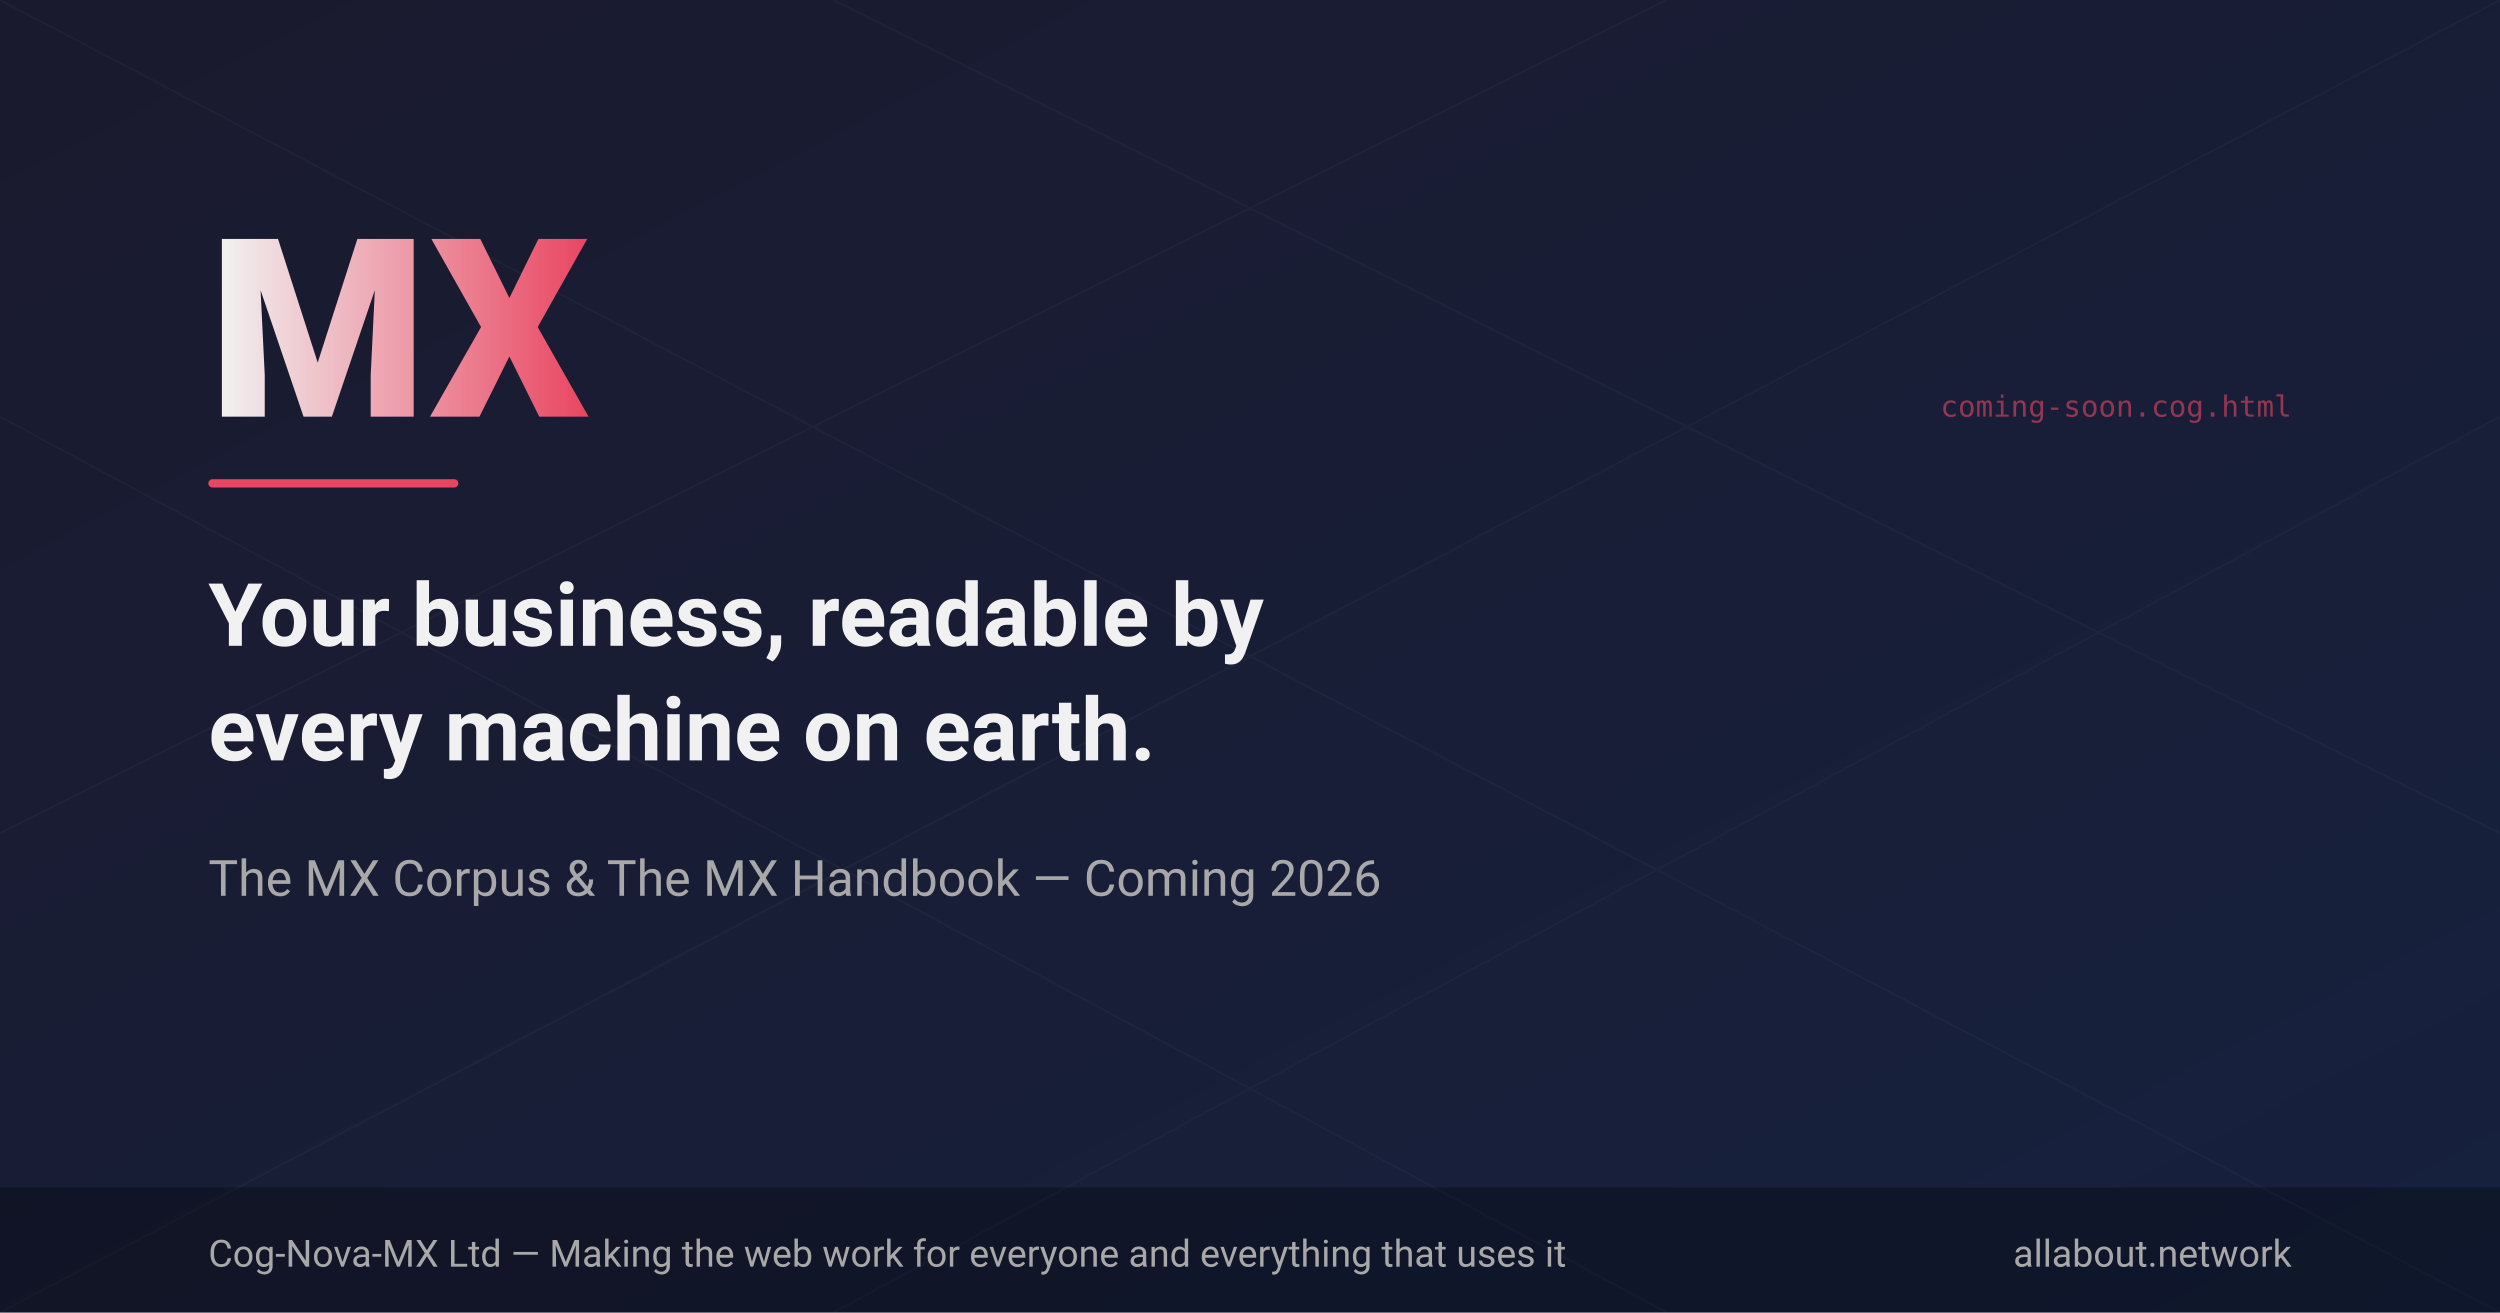
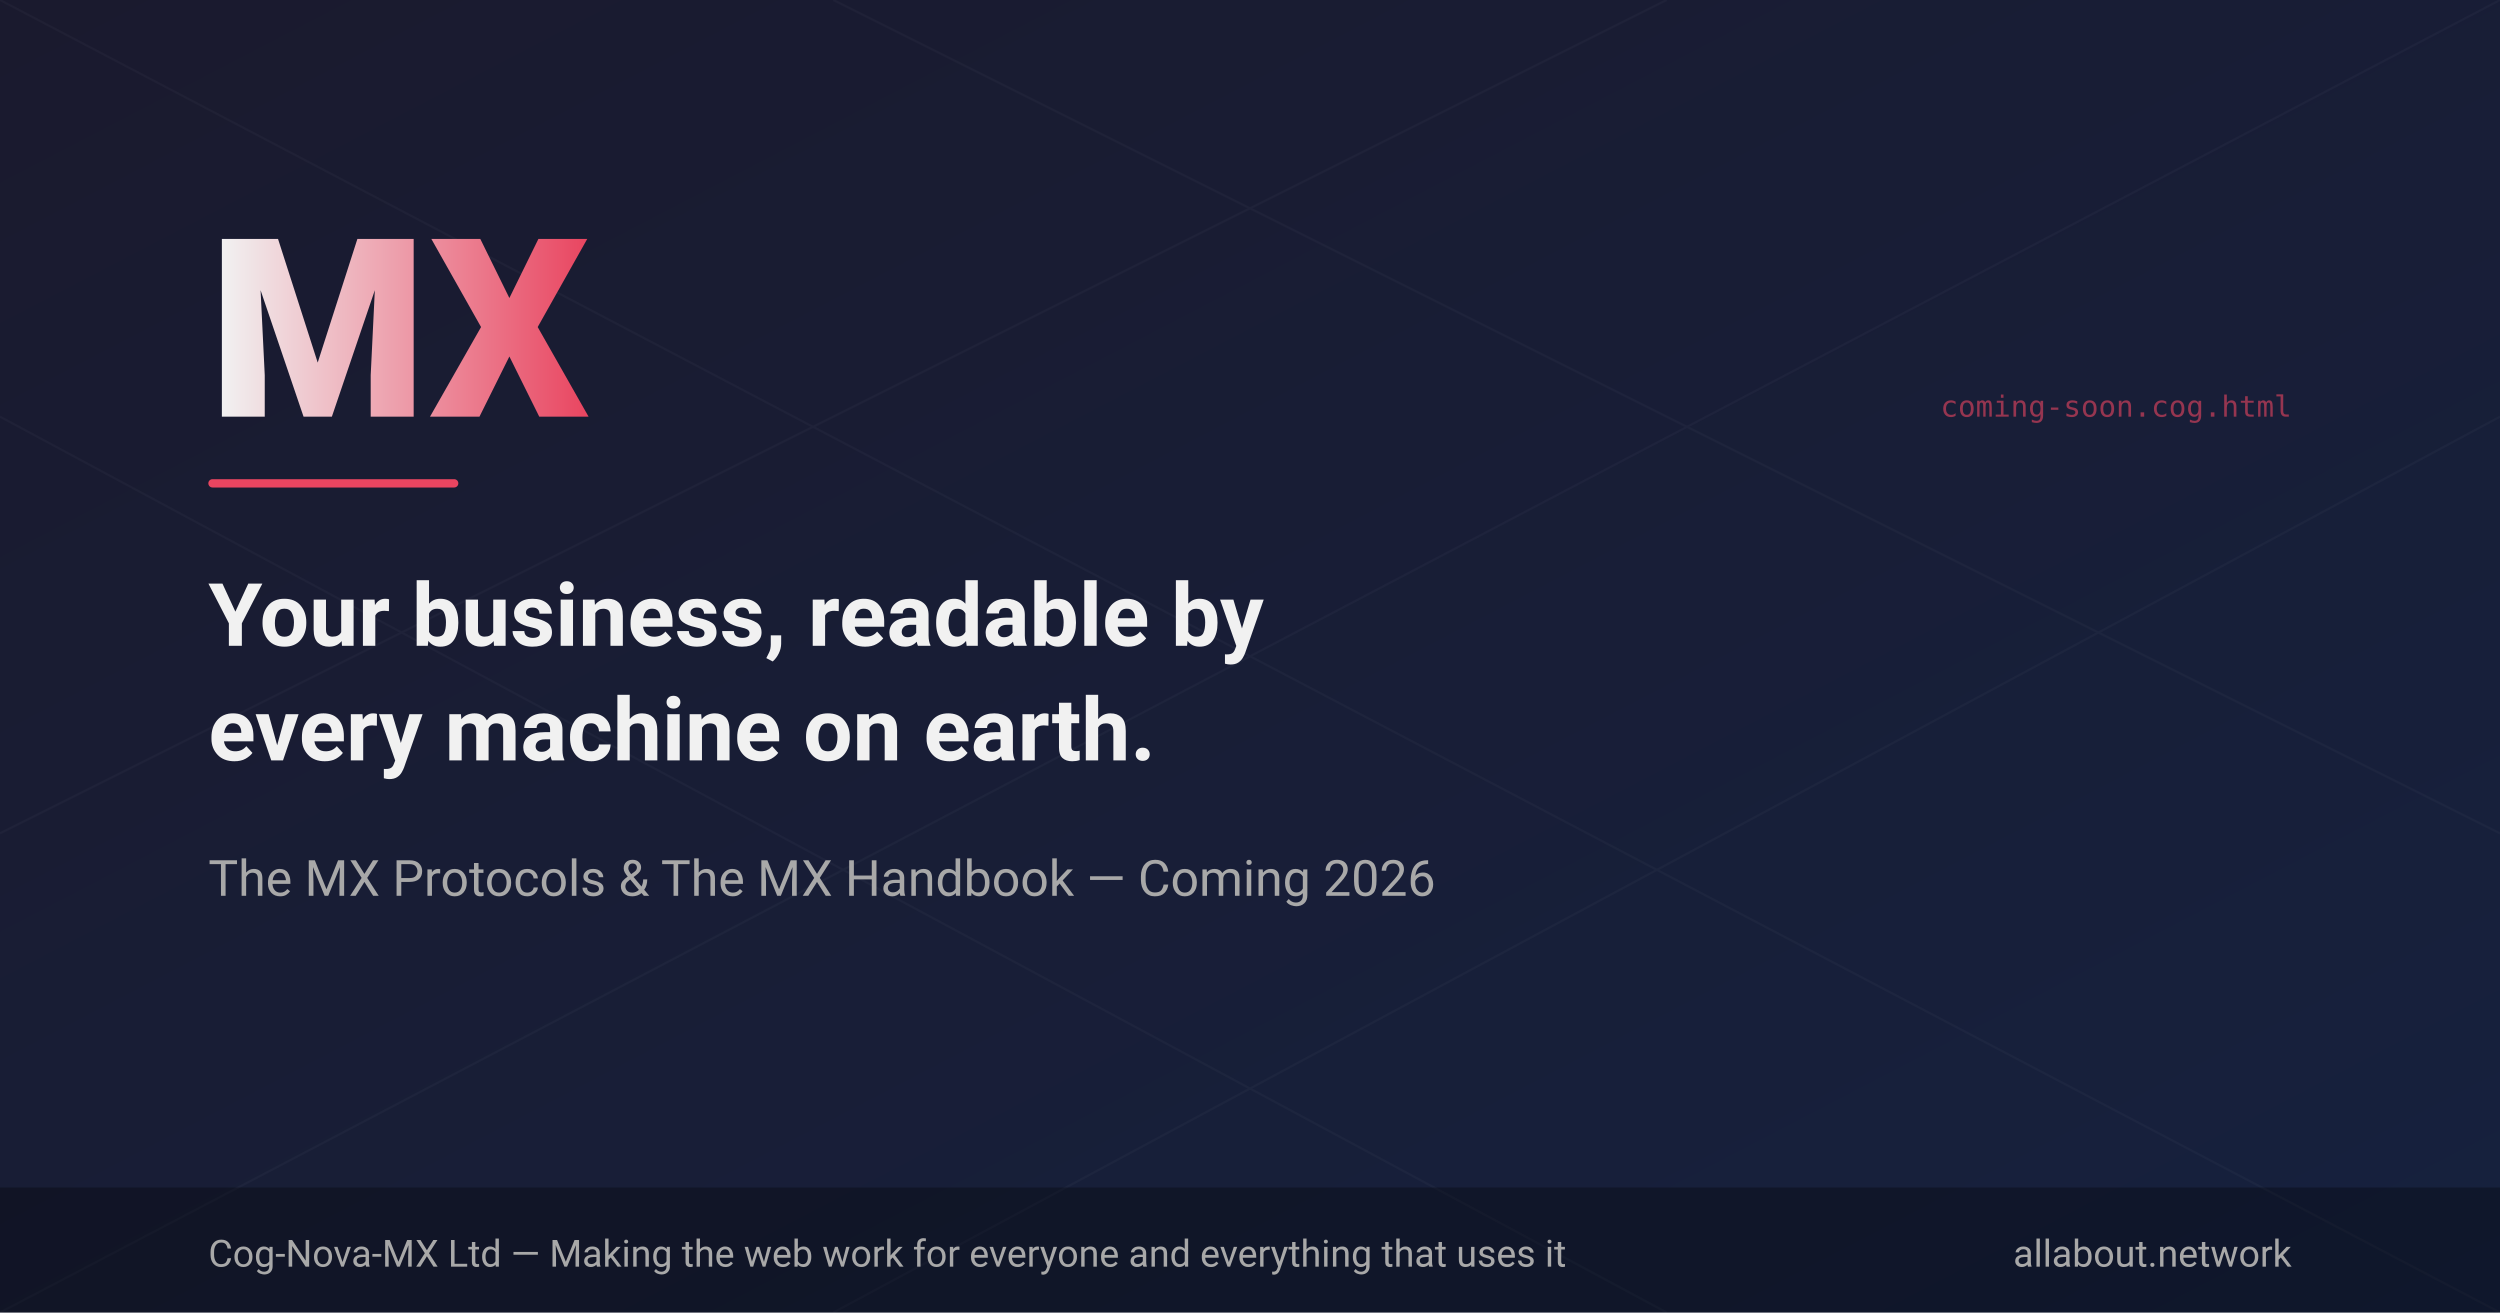
<svg xmlns="http://www.w3.org/2000/svg" width="1200" height="630" viewBox="0 0 1200 630">
  <defs>
    <linearGradient id="bg" x1="0%" y1="0%" x2="100%" y2="100%">
      <stop offset="0%" style="stop-color:#1a1a2e" />
      <stop offset="100%" style="stop-color:#16213e" />
    </linearGradient>
    <linearGradient id="accent" x1="0%" y1="0%" x2="100%" y2="0%">
      <stop offset="0%" style="stop-color:#f1f1f1" />
      <stop offset="100%" style="stop-color:#e94560" />
    </linearGradient>
  </defs>
  <rect width="1200" height="630" fill="url(#bg)" />
  <g opacity="0.03">
    <line x1="0" y1="0" x2="1200" y2="630" stroke="#fff" stroke-width="1" />
    <line x1="400" y1="0" x2="1200" y2="400" stroke="#fff" stroke-width="1" />
    <line x1="0" y1="200" x2="800" y2="630" stroke="#fff" stroke-width="1" />
    <line x1="1200" y1="0" x2="0" y2="630" stroke="#fff" stroke-width="1" />
    <line x1="800" y1="0" x2="0" y2="400" stroke="#fff" stroke-width="1" />
    <line x1="1200" y1="200" x2="400" y2="630" stroke="#fff" stroke-width="1" />
  </g>
  <text x="100" y="200" font-family="-apple-system, BlinkMacSystemFont, 'Segoe UI', Roboto, sans-serif" font-size="120" font-weight="800" fill="url(#accent)">MX</text>
  <rect x="100" y="230" width="120" height="4" rx="2" fill="#e94560" />
  <text x="100" y="310" font-family="-apple-system, BlinkMacSystemFont, 'Segoe UI', Roboto, sans-serif" font-size="42" font-weight="600" fill="#f1f1f1">Your business, readable by</text>
  <text x="100" y="365" font-family="-apple-system, BlinkMacSystemFont, 'Segoe UI', Roboto, sans-serif" font-size="42" font-weight="600" fill="#f1f1f1">every machine on earth.</text>
-   <text x="100" y="430" font-family="-apple-system, BlinkMacSystemFont, 'Segoe UI', Roboto, sans-serif" font-size="24" fill="#a8a8a8">The MX Corpus &amp; The MX Handbook — Coming 2026</text>
+   <text x="100" y="430" font-family="-apple-system, BlinkMacSystemFont, 'Segoe UI', Roboto, sans-serif" font-size="24" fill="#a8a8a8">The MX Protocols &amp; The MX Handbook — Coming 2026</text>
  <rect x="0" y="570" width="1200" height="60" fill="rgba(0,0,0,0.3)" />
  <text x="100" y="608" font-family="-apple-system, BlinkMacSystemFont, 'Segoe UI', Roboto, sans-serif" font-size="18" fill="#a8a8a8">Cog-Nova-MX Ltd — Making the web work for everyone and everything that uses it</text>
  <text x="1100" y="608" font-family="-apple-system, BlinkMacSystemFont, 'Segoe UI', Roboto, sans-serif" font-size="18" fill="#a8a8a8" text-anchor="end">allabout.network</text>
  <text x="1100" y="200" font-family="monospace" font-size="14" fill="#e94560" text-anchor="end" opacity="0.6">coming-soon.cog.html</text>
</svg>
